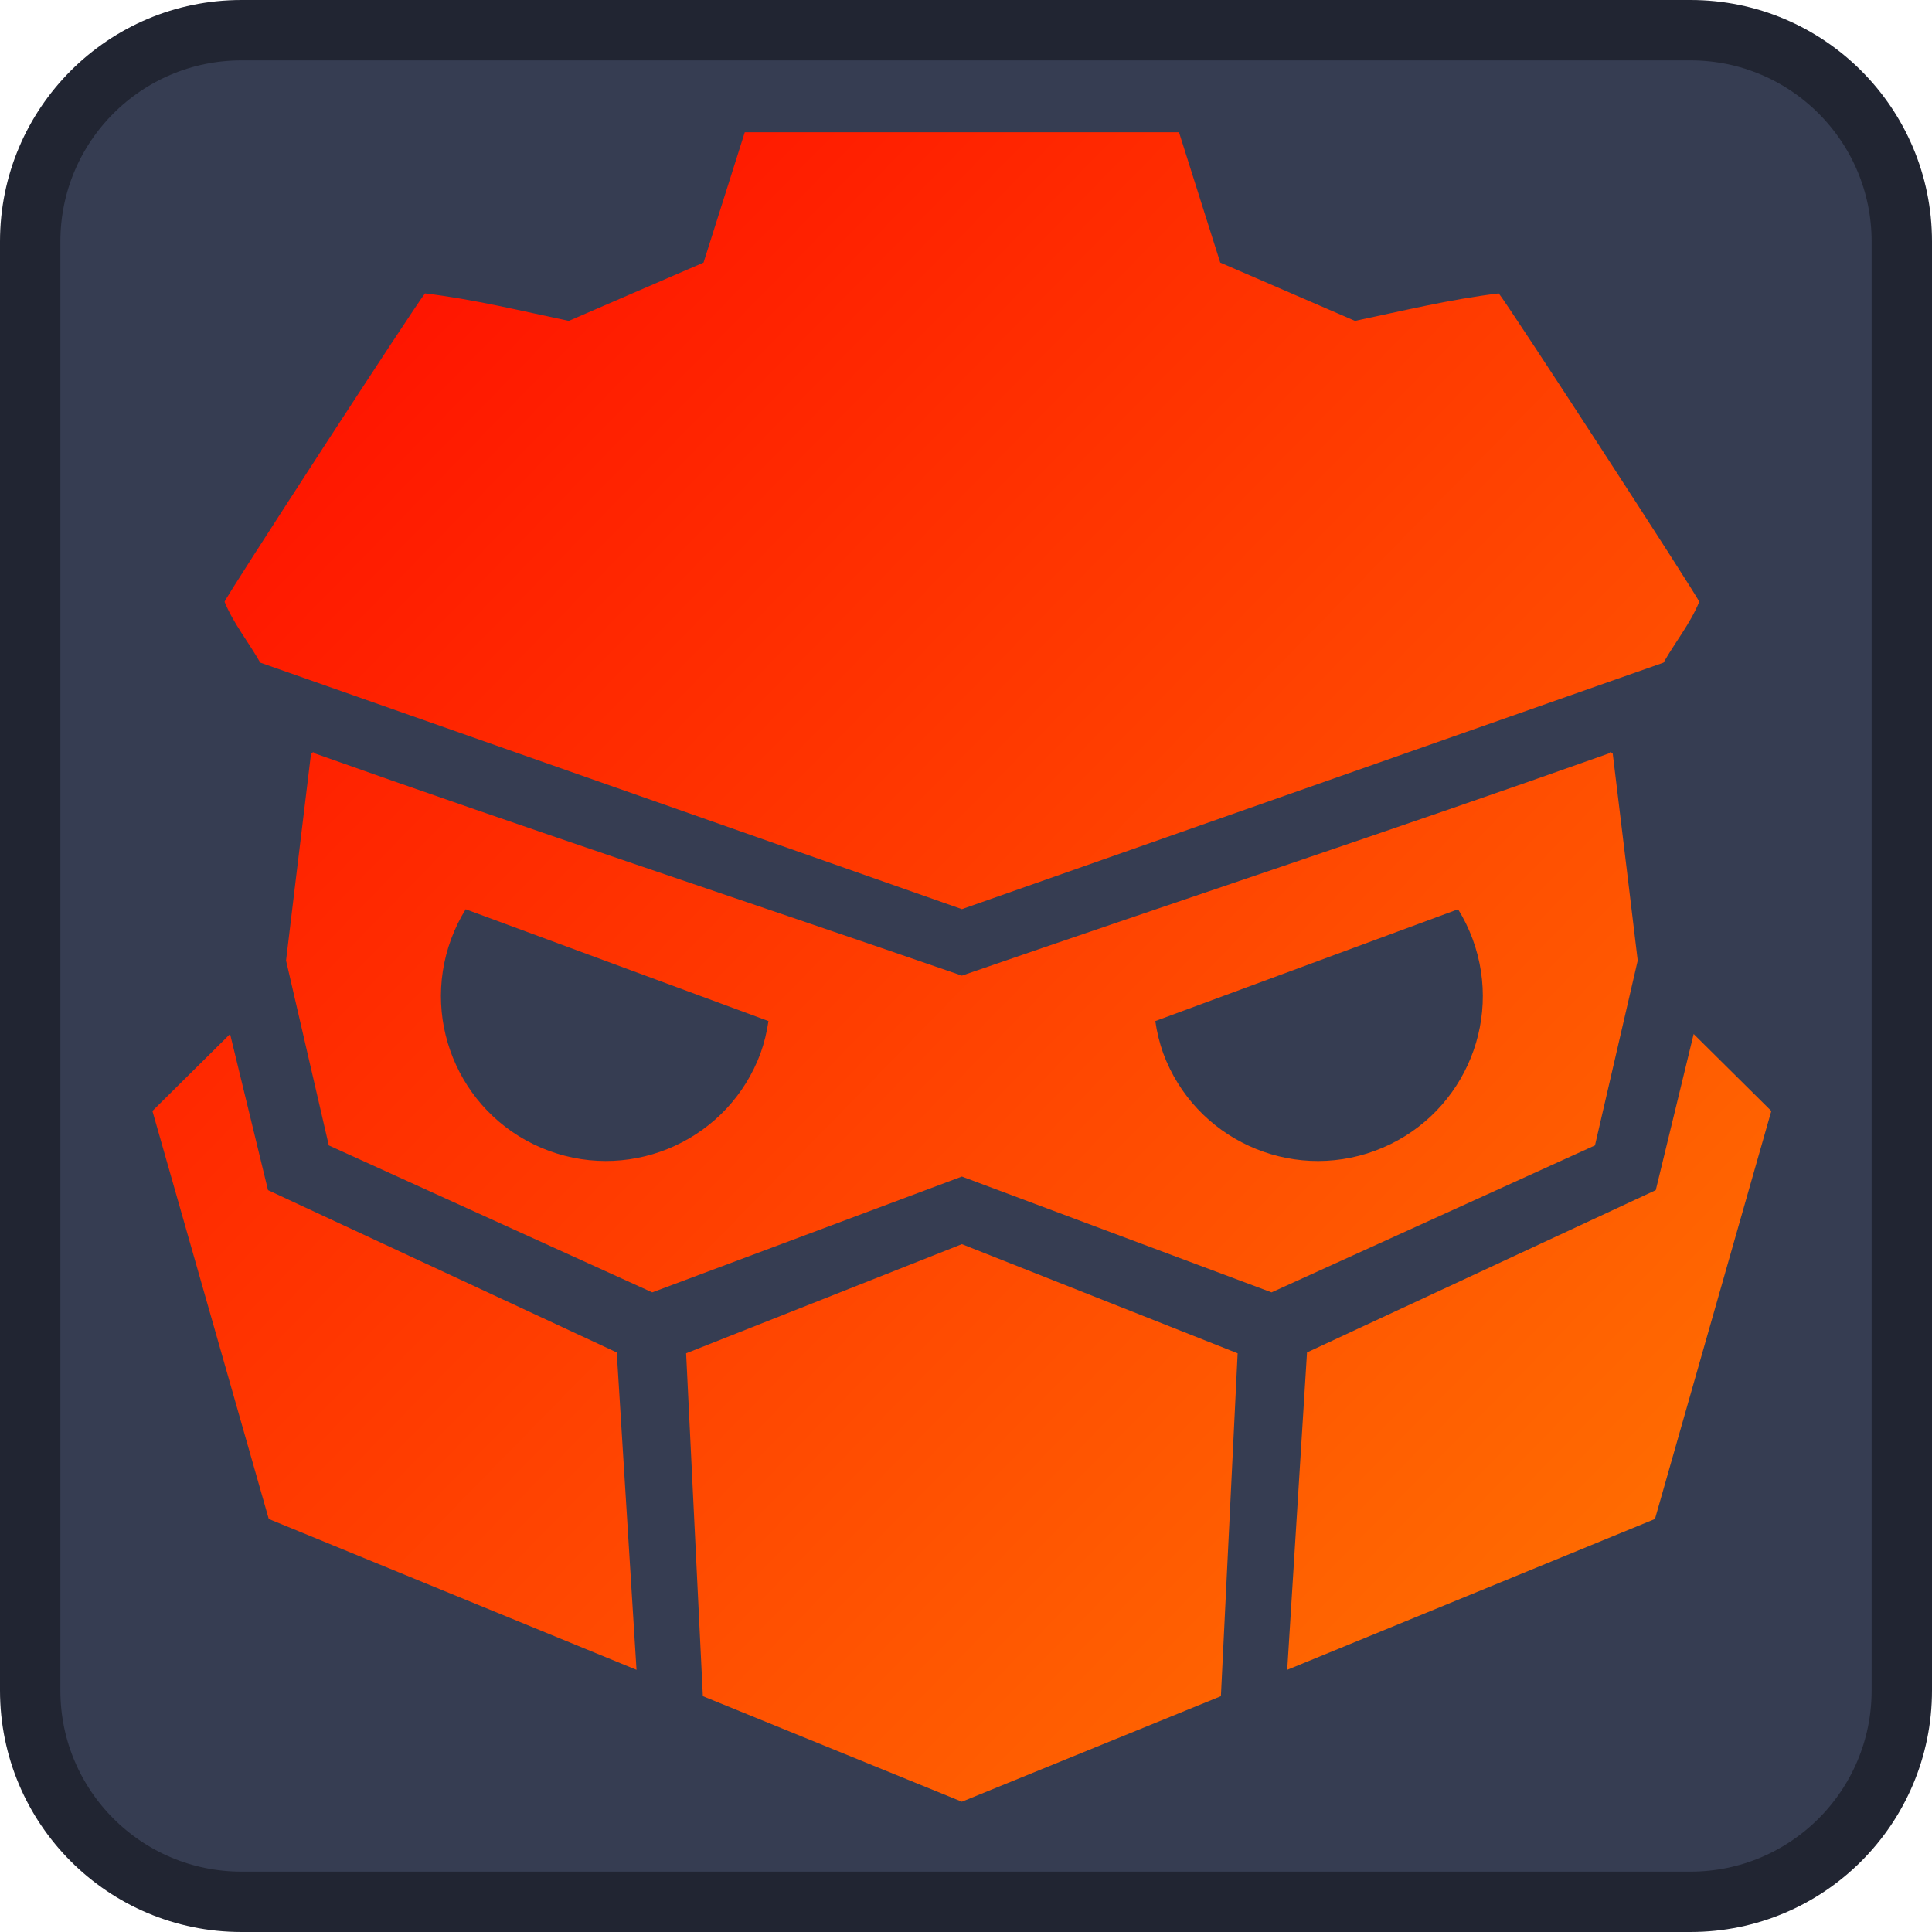
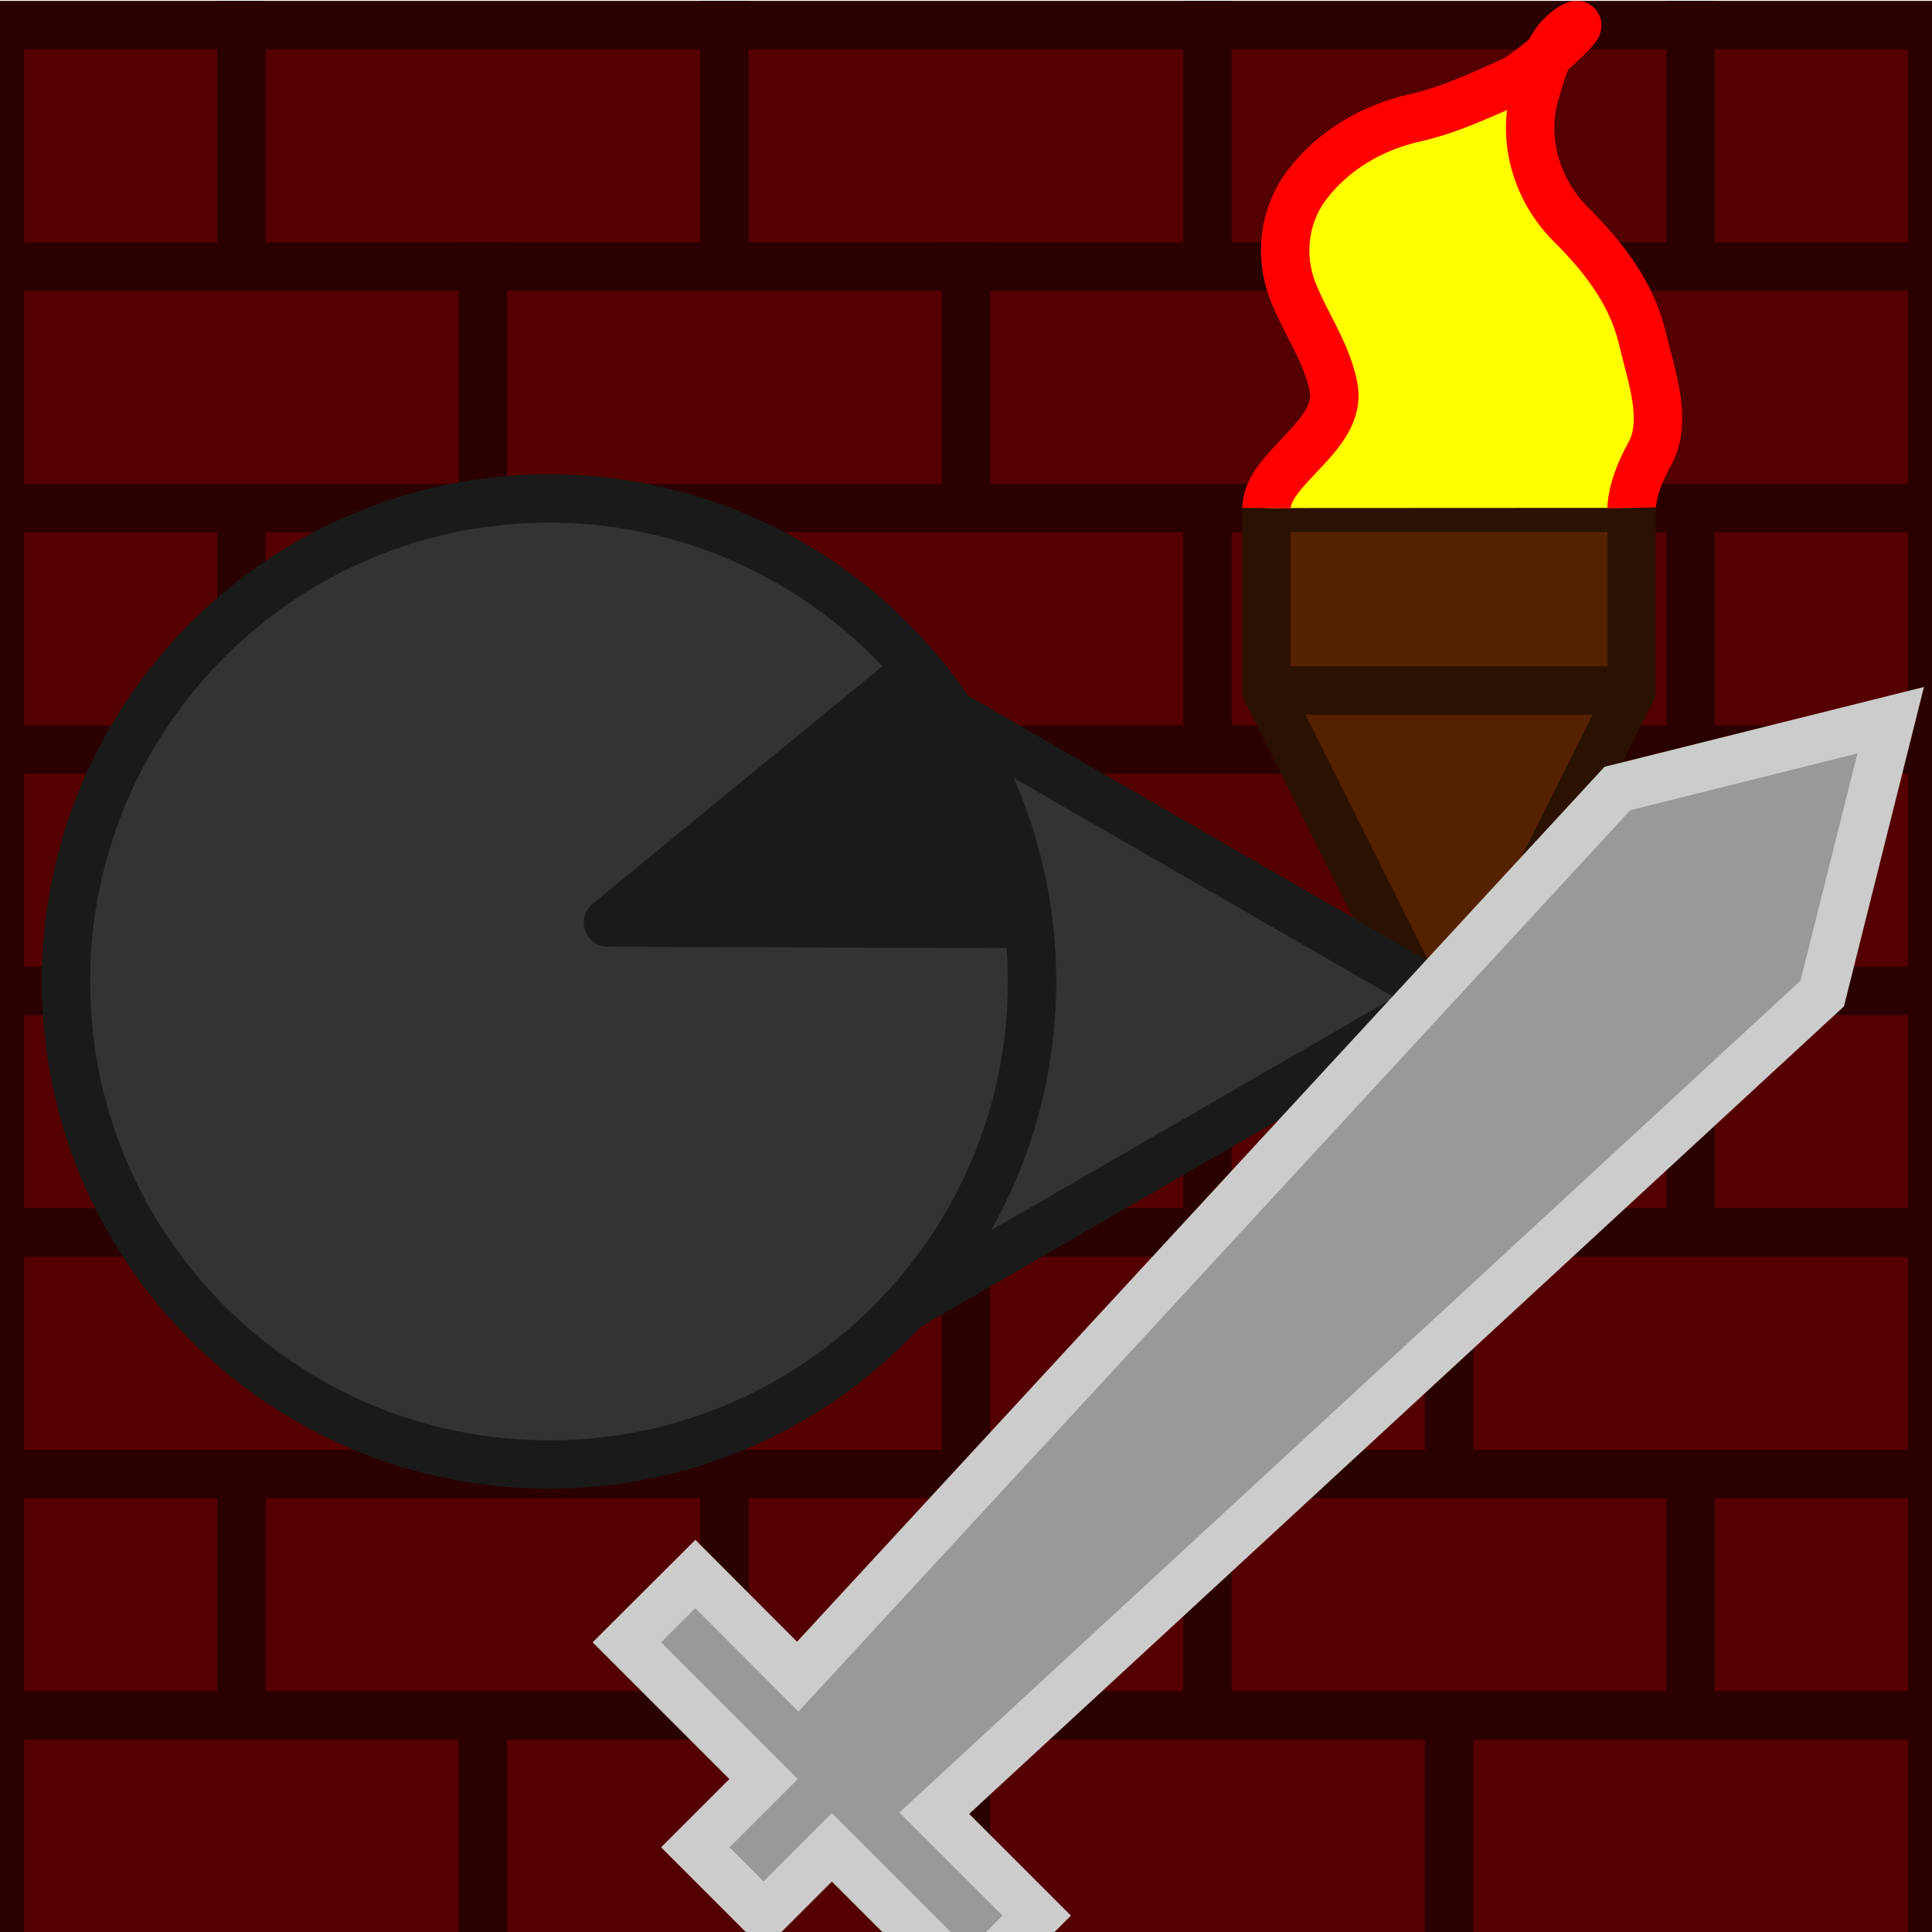
- <svg xmlns="http://www.w3.org/2000/svg" xmlns:xlink="http://www.w3.org/1999/xlink" width="128" height="128">
-   <defs>
-     <linearGradient xlink:href="#a" id="b" x1="455.851" x2="528.307" y1="527.88" y2="598.77" gradientTransform="translate(-524.666 -618.75)scale(1.20576)" gradientUnits="userSpaceOnUse" />
-     <linearGradient id="a">
-       <stop offset="0" stop-color="#ff1300" />
-       <stop offset="1" stop-color="#ff6e01" />
-     </linearGradient>
-   </defs>
-   <rect width="124" height="124" x="2" y="2" fill="#363d52" stroke="#212532" stroke-width="4" rx="14" />
-   <path fill="url(#b)" d="m 49.343,8.763 -2.732,8.634 c -2.976,1.287 -5.952,2.574 -8.928,3.863 -3.158,-0.665 -6.323,-1.435 -9.523,-1.821 -0.505,0.569 -13.285,20.227 -13.282,20.431 0.589,1.442 1.6,2.683 2.365,4.032 l 46.485,16.331 46.485,-16.331 c 0.765,-1.349 1.776,-2.59 2.365,-4.032 0.004,-0.203 -12.777,-19.862 -13.282,-20.431 -3.2,0.386 -6.365,1.156 -9.523,1.821 C 86.797,19.971 83.82,18.684 80.844,17.397 L 78.112,8.763 Z M 20.783,49.84 c -0.058,-0.019 -0.173,0.068 -0.178,0.097 C 20.046,54.503 18.952,63.639 18.952,63.639 l 2.832,12.247 21.428,9.737 20.516,-7.673 20.515,7.673 21.428,-9.737 2.832,-12.247 c 0,0 -1.094,-9.135 -1.654,-13.702 -0.006,-0.039 -0.209,-0.18 -0.209,-0.037 -14.028,4.987 -28.66,9.817 -42.913,14.737 -14.252,-4.919 -28.885,-9.749 -42.913,-14.737 0,-0.036 -0.013,-0.053 -0.032,-0.06 z m 10.07,10.401 20.059,7.407 a 10.925,10.925 0 0 1 -0.523,2.128 10.925,10.925 0 0 1 -14.033,6.464 10.925,10.925 0 0 1 -6.464,-14.033 10.925,10.925 0 0 1 0.961,-1.967 z m 65.748,0 a 10.925,10.925 0 0 1 0.961,1.967 10.925,10.925 0 0 1 -6.464,14.033 10.925,10.925 0 0 1 -14.033,-6.464 10.925,10.925 0 0 1 -0.523,-2.128 z m -81.357,8.265 -5.146,5.099 7.709,27.031 24.364,9.994 L 40.861,89.602 17.756,78.85 Z m 96.966,0 -2.511,10.344 -23.106,10.752 -1.311,21.028 24.364,-9.994 7.709,-27.031 z m -48.483,13.923 -18.27,7.231 1.109,22.716 17.161,6.992 17.161,-6.992 1.109,-22.716 z" style="font-variation-settings:normal;-inkscape-stroke:none" />
+ <svg xmlns="http://www.w3.org/2000/svg" width="40" height="40" viewBox="0 0 10.583 10.583" version="1.1" id="svg1">
+   <defs id="defs1" />
+   <g id="layer1" transform="translate(2.195758,0.9322388)">
+     <rect style="fill:#550000;stroke:#2b0000;stroke-width:0.265" id="rect601-6-2-4-3" width="1.323" height="1.323" x="-2.196" y="-0.795" />
+     <rect style="fill:#550000;stroke:#2b0000;stroke-width:0.265" id="rect601-6-8-9-1-1-6" width="2.646" height="1.323" x="-0.873" y="-0.795" />
+     <rect style="fill:#550000;stroke:#2b0000;stroke-width:0.265" id="rect601-6-8-9-9-8-7" width="2.646" height="1.323" x="1.773" y="-0.795" />
+     <rect style="fill:#550000;stroke:#2b0000;stroke-width:0.265" id="rect601-6-8-9-4-5-5" width="2.646" height="1.323" x="4.419" y="-0.795" />
+     <rect style="fill:#550000;stroke:#2b0000;stroke-width:0.265" id="rect601-6-8-2-3-9-3" width="2.646" height="1.323" x="-2.196" y="0.528" />
+     <rect style="fill:#550000;stroke:#2b0000;stroke-width:0.265" id="rect601-6-8-9-6-7-5" width="2.646" height="1.323" x="0.45" y="0.528" />
+     <rect style="fill:#550000;stroke:#2b0000;stroke-width:0.265" id="rect601-6-8-9-3-1-5-6" width="2.646" height="1.323" x="3.096" y="0.528" />
+     <rect style="fill:#550000;stroke:#2b0000;stroke-width:0.265" id="rect601-6-2-6-3-2" width="1.323" height="1.323" x="-2.196" y="1.851" />
+     <rect style="fill:#550000;stroke:#2b0000;stroke-width:0.265" id="rect601-6-8-9-1-9-8-9" width="2.646" height="1.323" x="-0.873" y="1.851" />
+     <rect style="fill:#550000;stroke:#2b0000;stroke-width:0.265" id="rect601-6-8-9-9-3-83-1" width="2.646" height="1.323" x="1.773" y="1.851" />
+     <rect style="fill:#550000;stroke:#2b0000;stroke-width:0.265" id="rect601-6-8-9-4-7-1-2" width="2.646" height="1.323" x="4.419" y="1.851" />
+     <rect style="fill:#550000;stroke:#2b0000;stroke-width:0.265" id="rect601-6-8-2-4-8-7" width="2.646" height="1.323" x="-2.196" y="3.174" />
+     <rect style="fill:#550000;stroke:#2b0000;stroke-width:0.265" id="rect601-6-8-9-7-9-0" width="2.646" height="1.323" x="0.45" y="3.174" />
+     <rect style="fill:#550000;stroke:#2b0000;stroke-width:0.265" id="rect601-6-8-9-3-4-6-9" width="2.646" height="1.323" x="3.096" y="3.174" />
+     <rect style="fill:#550000;stroke:#2b0000;stroke-width:0.265" id="rect601-6-2-6-0-4-3" width="1.323" height="1.323" x="-2.196" y="4.496" />
+     <rect style="fill:#550000;stroke:#2b0000;stroke-width:0.265" id="rect601-6-8-9-1-9-6-3-6" width="2.646" height="1.323" x="-0.873" y="4.496" />
+     <rect style="fill:#550000;stroke:#2b0000;stroke-width:0.265" id="rect601-6-8-9-9-3-8-3-0" width="2.646" height="1.323" x="1.773" y="4.496" />
+     <rect style="fill:#550000;stroke:#2b0000;stroke-width:0.265" id="rect601-6-8-9-4-7-8-3-6" width="2.646" height="1.323" x="4.419" y="4.496" />
+     <rect style="fill:#550000;stroke:#2b0000;stroke-width:0.265" id="rect601-6-8-2-6-8-2" width="2.646" height="1.323" x="-2.196" y="5.819" />
+     <rect style="fill:#550000;stroke:#2b0000;stroke-width:0.265" id="rect601-6-8-9-8-6-6" width="2.646" height="1.323" x="0.45" y="5.819" />
+     <rect style="fill:#550000;stroke:#2b0000;stroke-width:0.265" id="rect601-6-8-9-3-9-0-1" width="2.646" height="1.323" x="3.096" y="5.819" />
+     <rect style="fill:#550000;stroke:#2b0000;stroke-width:0.265" id="rect601-6-2-6-0-4-3-8" width="1.323" height="1.323" x="-2.196" y="7.142" />
+     <rect style="fill:#550000;stroke:#2b0000;stroke-width:0.265" id="rect601-6-8-9-1-9-6-3-6-7" width="2.646" height="1.323" x="-0.873" y="7.142" />
+     <rect style="fill:#550000;stroke:#2b0000;stroke-width:0.265" id="rect601-6-8-9-9-3-8-3-0-9" width="2.646" height="1.323" x="1.773" y="7.142" />
+     <rect style="fill:#550000;stroke:#2b0000;stroke-width:0.265" id="rect601-6-8-9-4-7-8-3-6-2" width="2.646" height="1.323" x="4.419" y="7.142" />
+     <rect style="fill:#550000;stroke:#2b0000;stroke-width:0.265" id="rect601-6-8-2-6-8-2-0" width="2.646" height="1.323" x="-2.196" y="8.465" />
+     <rect style="fill:#550000;stroke:#2b0000;stroke-width:0.265" id="rect601-6-8-9-8-6-6-2" width="2.646" height="1.323" x="0.45" y="8.465" />
+     <rect style="fill:#550000;stroke:#2b0000;stroke-width:0.265" id="rect601-6-8-9-3-9-0-1-3" width="2.646" height="1.323" x="3.096" y="8.465" />
+     <rect style="fill:#550000;stroke:#2b0000;stroke-width:0.265" id="rect6" width="1.323" height="1.323" x="7.065" y="-0.795" />
+     <rect style="fill:#550000;stroke:#2b0000;stroke-width:0.265" id="rect7" width="2.646" height="1.323" x="5.742" y="0.528" />
+     <rect style="fill:#550000;stroke:#2b0000;stroke-width:0.265" id="rect8" width="1.323" height="1.323" x="7.065" y="1.851" />
+     <rect style="fill:#550000;stroke:#2b0000;stroke-width:0.265" id="rect9" width="2.646" height="1.323" x="5.742" y="3.174" />
+     <rect style="fill:#550000;stroke:#2b0000;stroke-width:0.265" id="rect11" width="1.323" height="1.323" x="7.065" y="4.496" />
+     <rect style="fill:#550000;stroke:#2b0000;stroke-width:0.265" id="rect12" width="2.646" height="1.323" x="5.742" y="5.819" />
+     <rect style="fill:#550000;stroke:#2b0000;stroke-width:0.265" id="rect15" width="1.323" height="1.323" x="7.065" y="7.142" />
+     <rect style="fill:#550000;stroke:#2b0000;stroke-width:0.265" id="rect16" width="2.646" height="1.323" x="5.742" y="8.465" />
+     <g id="g3" transform="translate(-25.25825,-8.149351)">
+       <path style="font-variation-settings:normal;opacity:1;vector-effect:none;fill:#552200;fill-opacity:1;stroke:#2b1100;stroke-width:0.265;stroke-linecap:butt;stroke-linejoin:round;stroke-miterlimit:4;stroke-dasharray:none;stroke-dashoffset:0;stroke-opacity:1;-inkscape-stroke:none" d="m 30,11 1,2 1,-2 z" id="path2" />
+       <rect style="font-variation-settings:normal;opacity:1;vector-effect:none;fill:#552200;fill-opacity:1;stroke:#2b1100;stroke-width:0.265;stroke-linecap:butt;stroke-linejoin:round;stroke-miterlimit:4;stroke-dasharray:none;stroke-dashoffset:0;stroke-opacity:1;-inkscape-stroke:none;stop-color:#000000;stop-opacity:1" id="rect1" width="2" height="1" x="30" y="10" />
+       <path style="font-variation-settings:normal;opacity:1;vector-effect:none;fill:#ffff00;fill-opacity:1;stroke:#ff0000;stroke-width:0.265;stroke-linecap:butt;stroke-linejoin:round;stroke-miterlimit:4;stroke-dasharray:none;stroke-dashoffset:0;stroke-opacity:1;-inkscape-stroke:none" d="M 30,10 C 30.002,9.781 30.416,9.604 30.368,9.342 30.333,9.151 30.213,8.989 30.144,8.811 30.07,8.62 30.094,8.4 30.22,8.232 30.364,8.041 30.579,7.915 30.812,7.863 c 0.183,-0.041 0.353,-0.121 0.524,-0.196 0.123,-0.054 0.469,-0.379 0.337,-0.301 -0.125,0.074 -0.163,0.23 -0.201,0.36 -0.075,0.252 0.006,0.531 0.194,0.719 0.176,0.175 0.334,0.375 0.393,0.625 0.049,0.208 0.141,0.452 0.04,0.634 -0.101,0.181 -0.099,0.295 -0.099,0.295" id="path3" />
+     </g>
+     <g id="g4" transform="translate(-21.86549,-5.878736)">
+       <path style="fill:#333333;stroke:#1a1a1a;stroke-width:0.265" id="path3198" d="m 19.844,23.812 -1.984,1.146 -1.984,1.146 0,-2.291 0,-2.291 1.984,1.146 z" transform="translate(7.728125,-13.40224)" />
+       <circle style="fill:#333333;stroke:#1a1a1a;stroke-width:0.265" id="path3196" cx="22.677" cy="10.323" r="2.646" />
+       <path style="fill:#1a1a1a;stroke:#1a1a1a;stroke-width:0.265;stroke-linejoin:round;stroke-dasharray:none" d="m 23,10 2.304,0.008 -0.709,-1.316 z" id="path1" />
+     </g>
+     <path style="font-variation-settings:normal;vector-effect:none;fill:#999999;fill-opacity:1;stroke:#cccccc;stroke-width:0.265;stroke-linecap:butt;stroke-linejoin:miter;stroke-miterlimit:4;stroke-dasharray:none;stroke-dashoffset:0;stroke-opacity:1;-inkscape-stroke:none;stop-color:#000000" d="M 8.161,3.013 6.664,3.387 2.174,8.252 1.613,7.69 1.238,8.064 1.987,8.813 1.613,9.187 1.987,9.561 2.361,9.187 3.109,9.935 3.483,9.561 2.922,9 7.786,4.51 Z" id="path14765" />
+   </g>
</svg>
